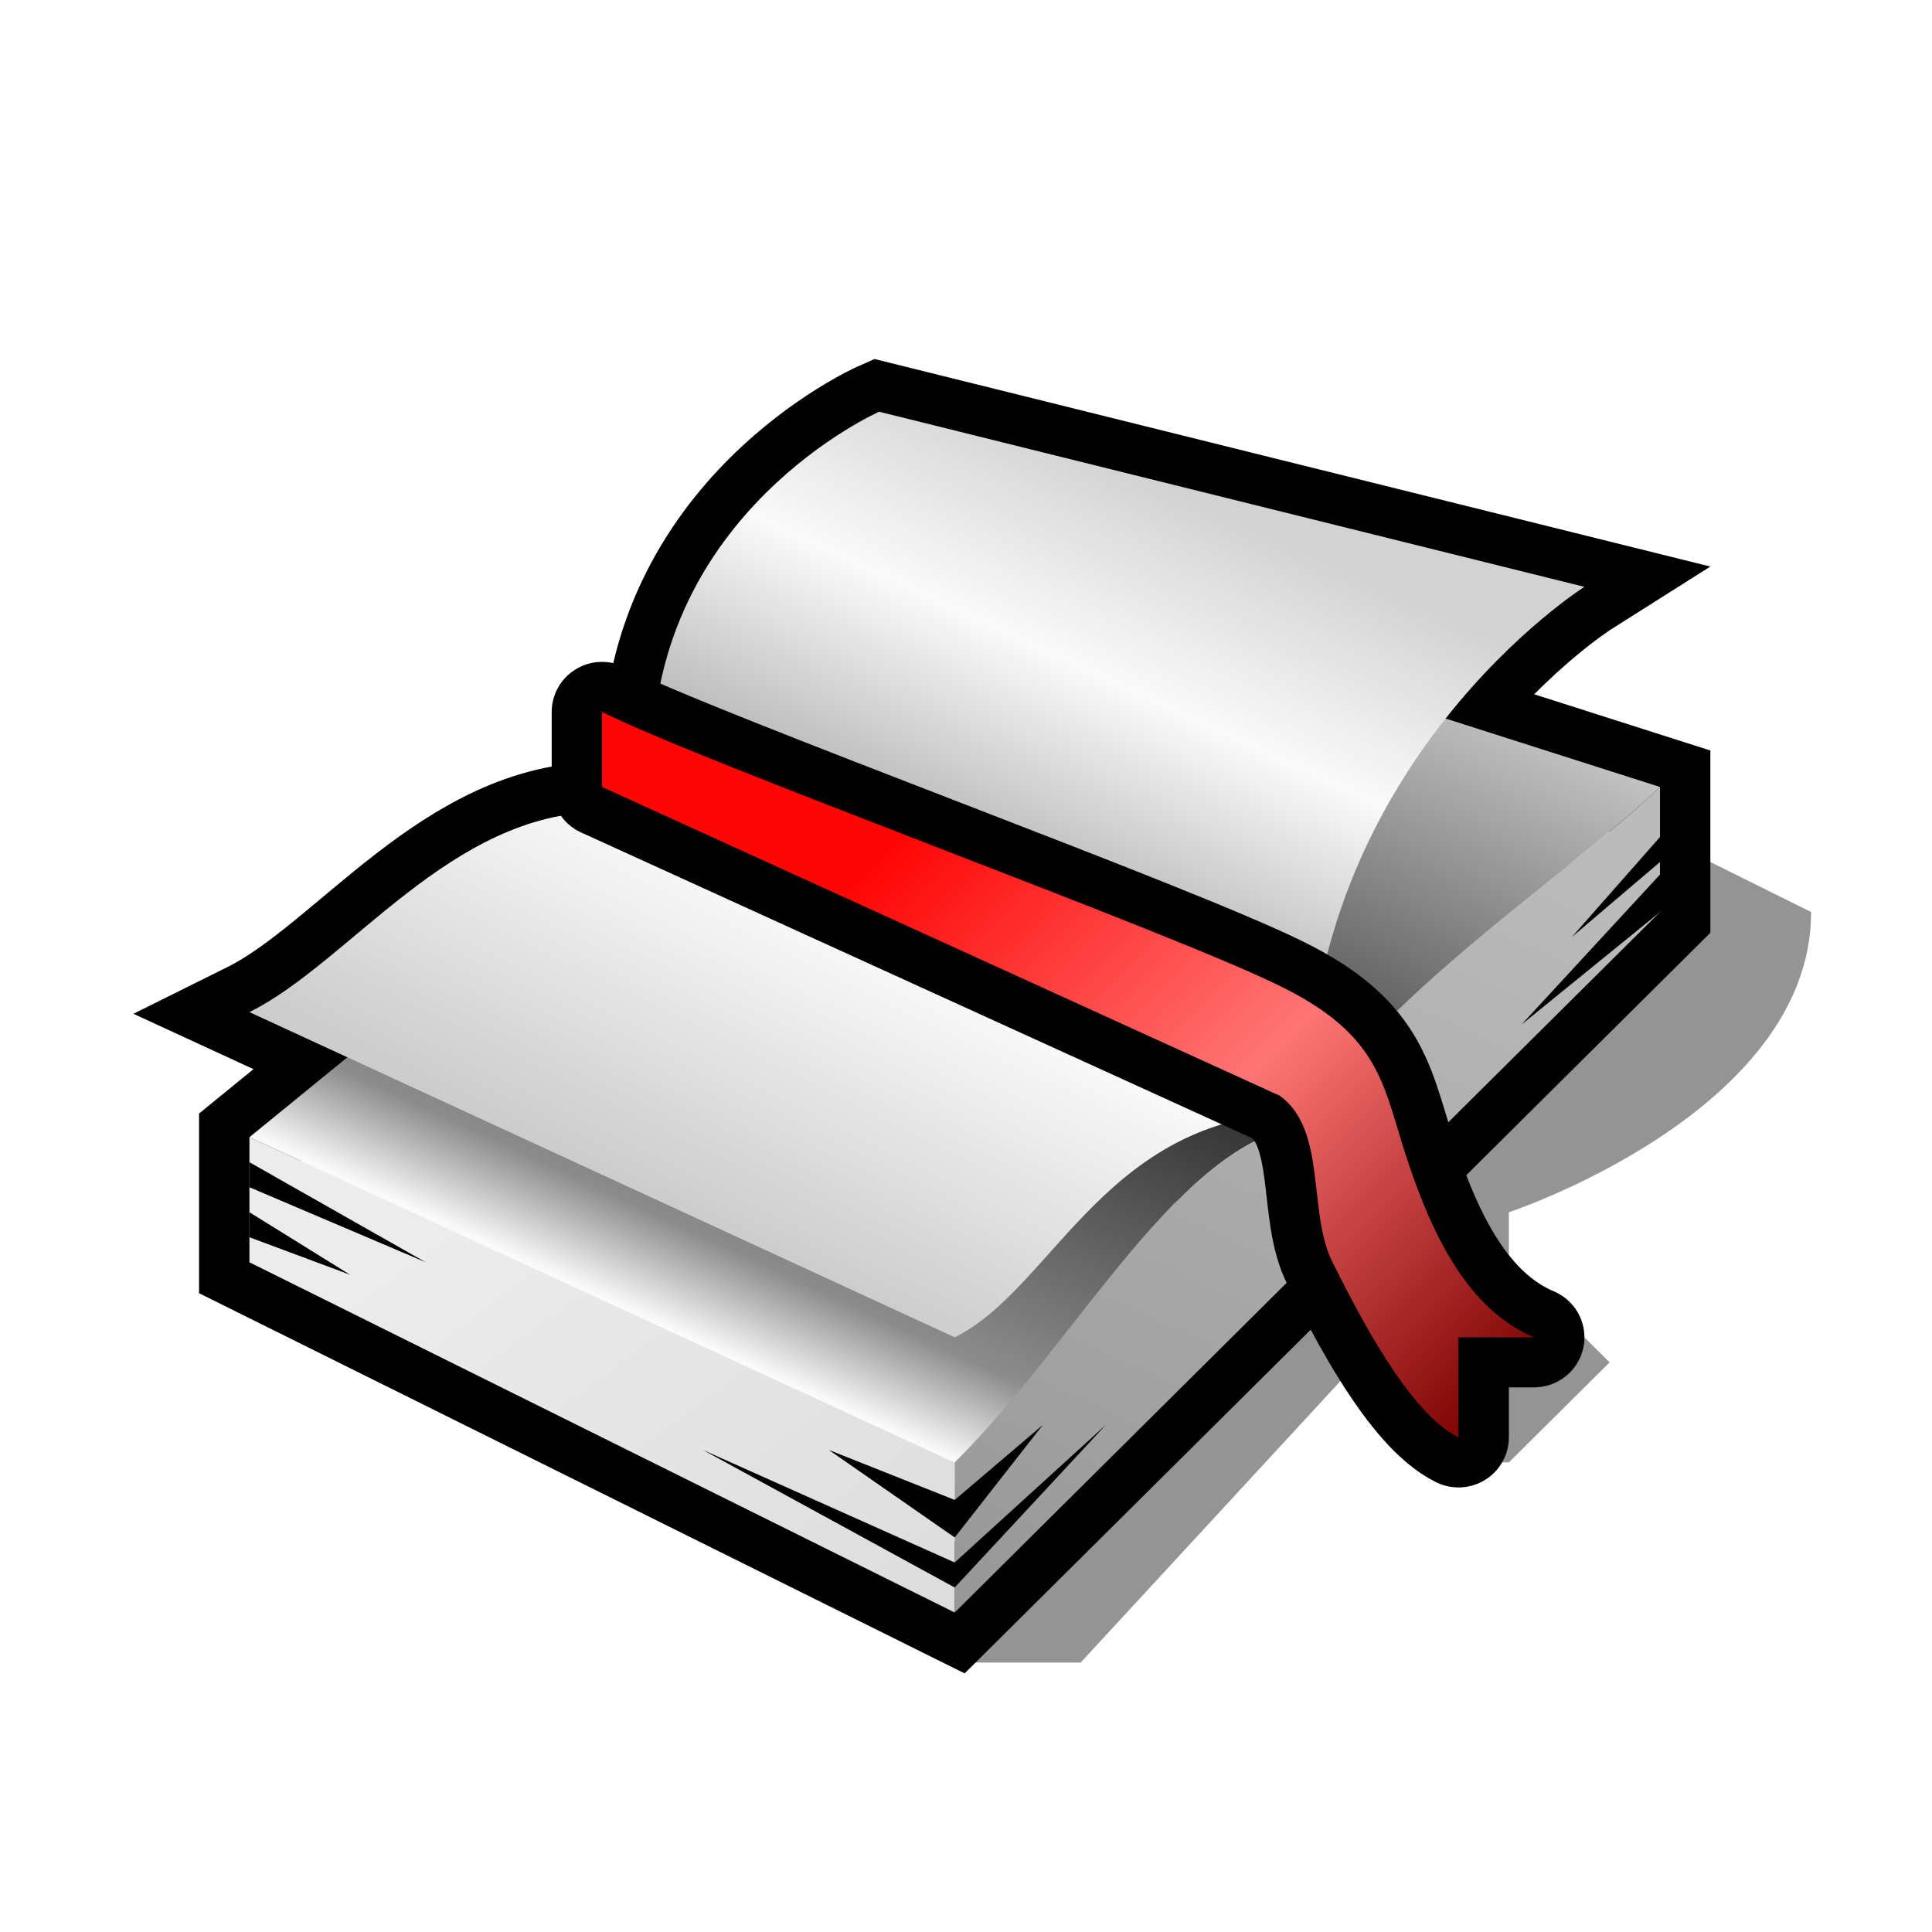
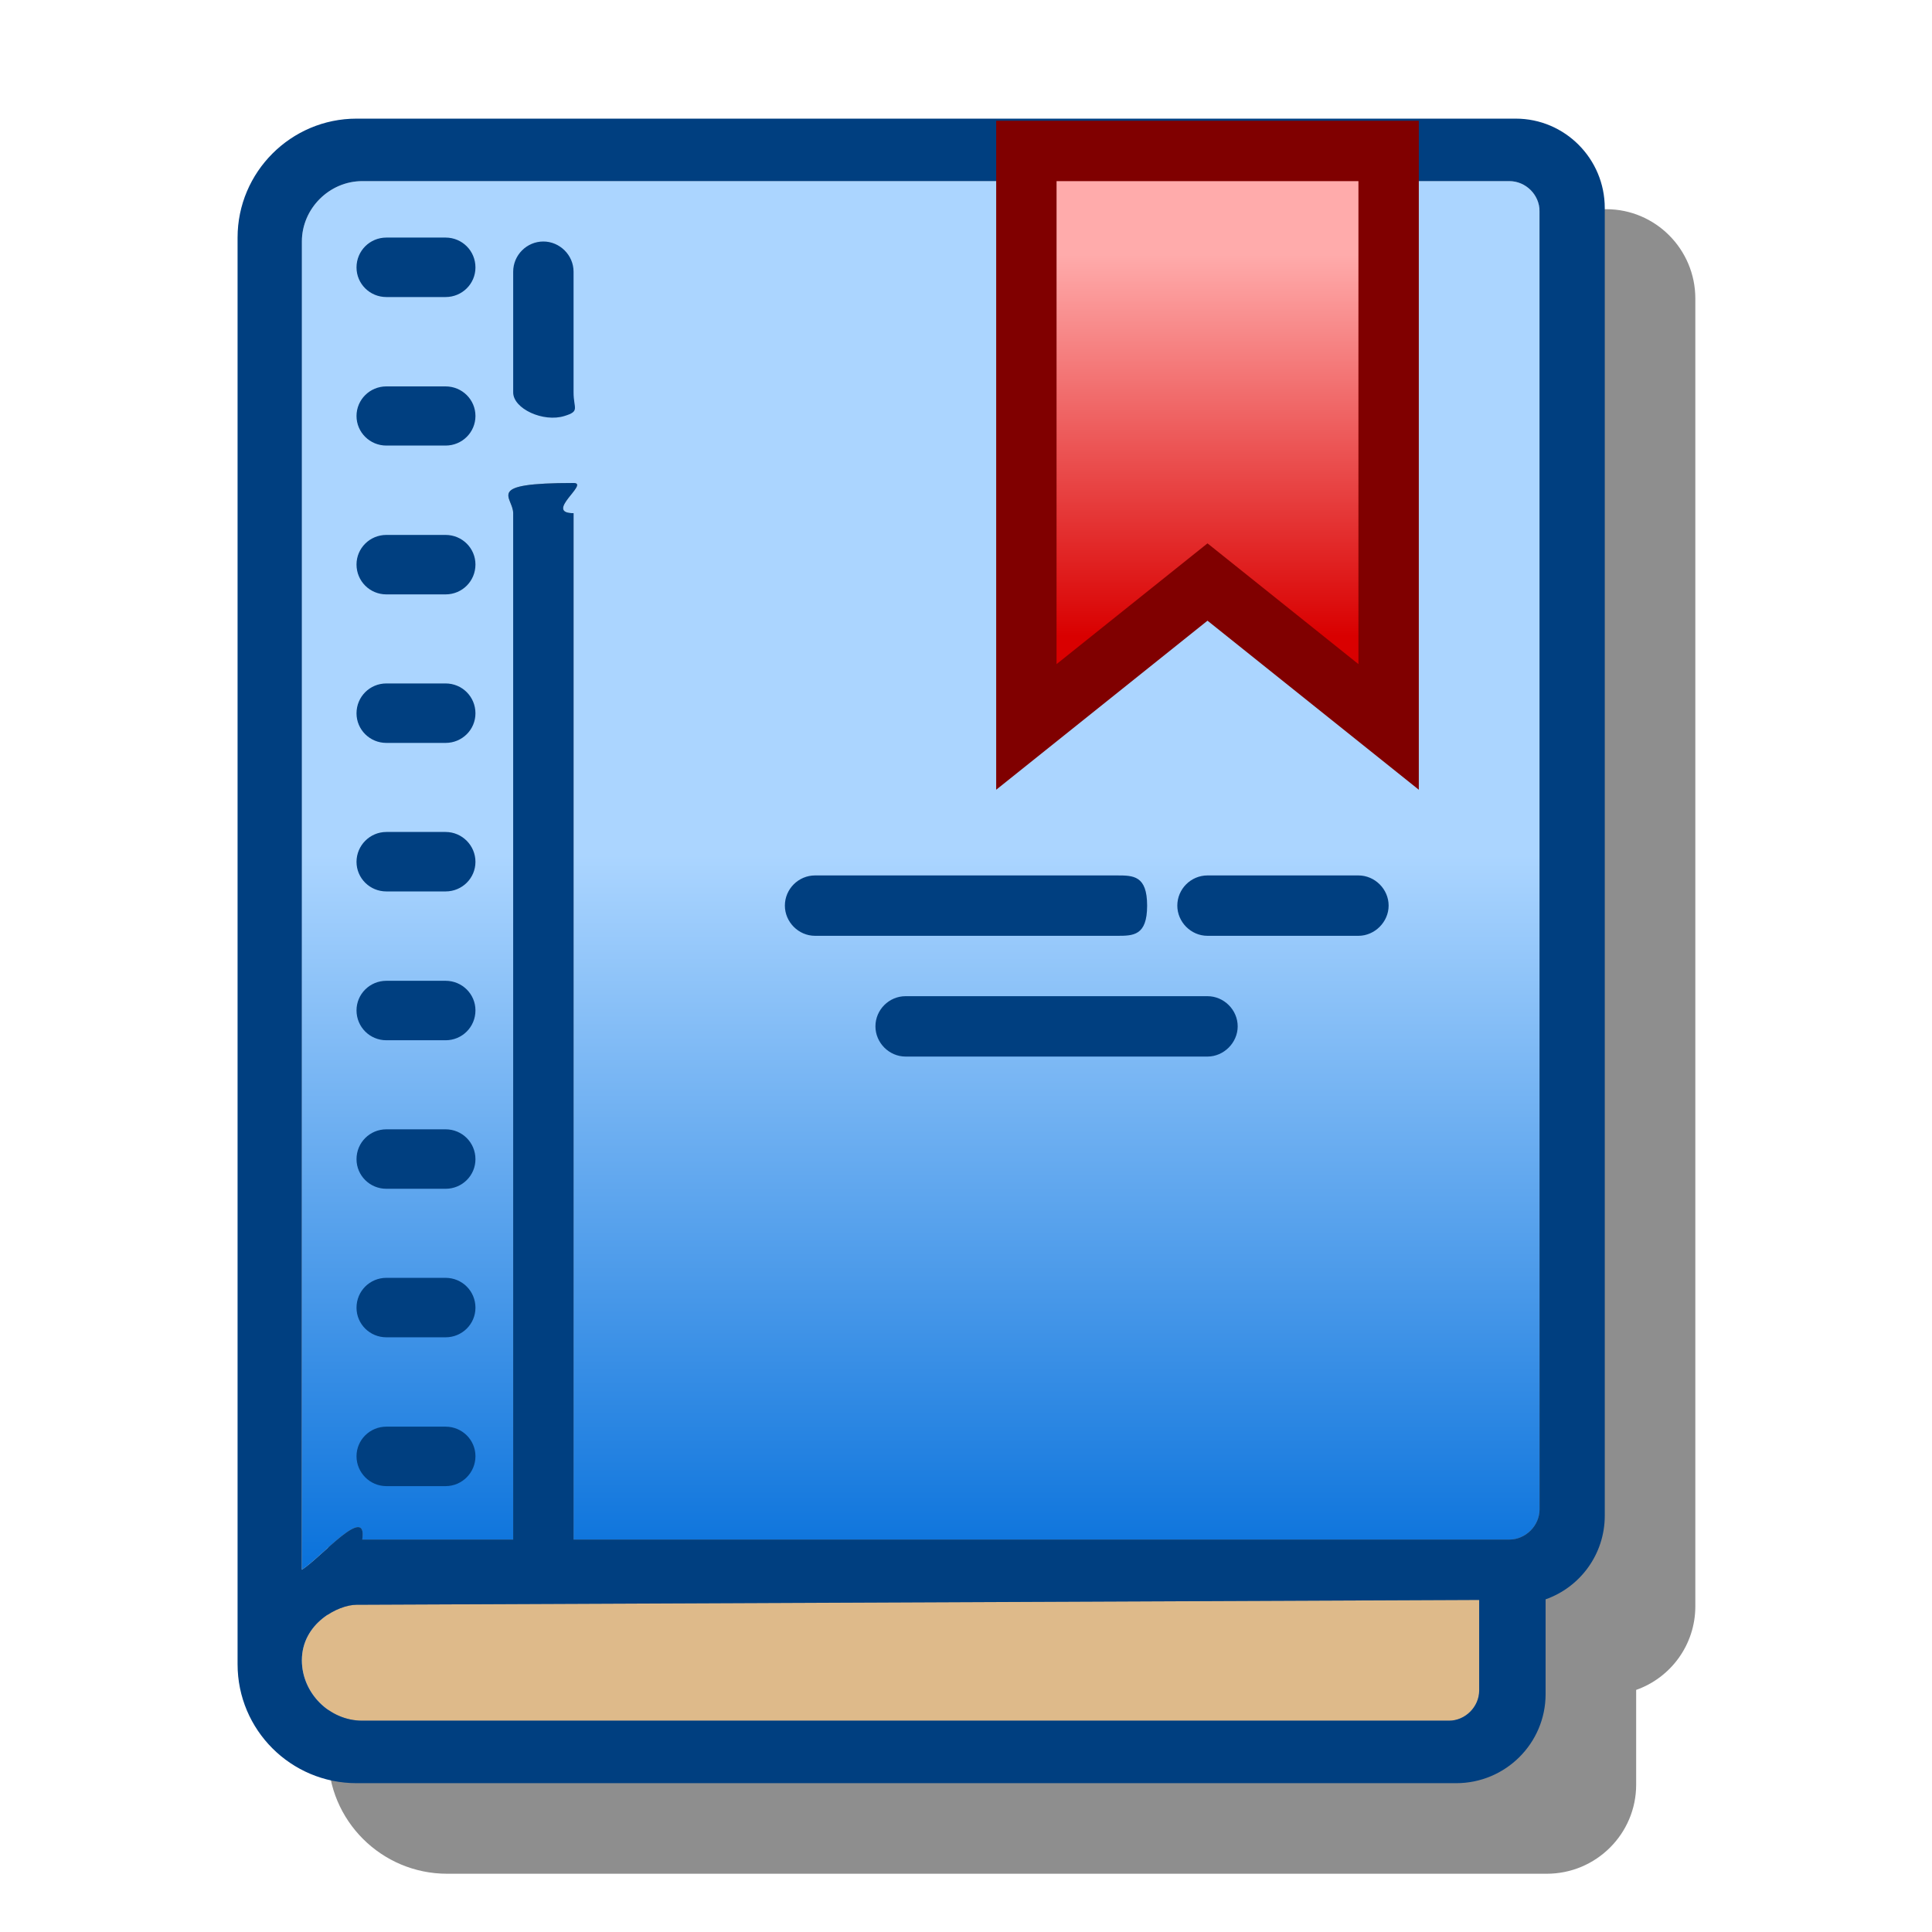
<svg xmlns="http://www.w3.org/2000/svg" version="1.1" width="64" height="64" color-interpolation="linearRGB">
  <g>
-     <path style="fill:#010000; fill-opacity:0.42" d="M30 64H35L46 52L50 56H52L56 52L52 48V46C52 46 64 42 64 34L60 32H30V64z" transform="matrix(0.8344,0,0,0.8287,6.5939,2.0371)" />
-     <path style="fill:none; stroke:#010000; stroke-width:4" d="M2 43V48L30 62L58 34V29L30 20L2 43z            M30 51C34 49 36 42 44 42L16 30C10 30 6 36 2 38L30 51z            M18 28C18 18 27 14 27 14L55 21C55 21 44 28 44 42L18 28z" transform="matrix(0.8344,0,0,0.8287,6.5939,2.0371)" />
-     <linearGradient id="gradient0" gradientUnits="userSpaceOnUse" x1="-4.98" y1="75.87" x2="22.12" y2="17.11">
-       <stop offset="0" stop-color="#7d7d7d" />
-       <stop offset="1" stop-color="#bbbbbb" />
+     <path style="fill:#010101; fill-opacity:0.443" d="M11.81 3.93C9.64 3.93 7.87 5.7 7.87 7.87V54.15V55.13C7.87 57.31 9.64 59.07 11.81 59.07H48.24C49.87 59.07 51.2 57.75 51.2 56.12V52.98C52.34 52.58 53.16 51.49 53.16 50.21V6.89C53.16 5.26 51.84 3.93 50.21 3.93H11.81z" transform="matrix(1,0,0,1,3,3)" />
+     <linearGradient id="gradient0" gradientUnits="userSpaceOnUse" x1="116.25" y1="28.32" x2="116.25" y2="53.34">
+       <stop offset="0" stop-color="#abd5ff" />
+       <stop offset="1" stop-color="#006cd9" />
    </linearGradient>
-     <path style="fill:url(#gradient0)" d="M58 29V34L30 62V56C35 51 39 43 44 42.5C46 38 55 32 58 29z" transform="matrix(0.8344,0,0,0.8287,6.5939,2.0371)" />
-     <linearGradient id="gradient1" gradientUnits="userSpaceOnUse" x1="13.19" y1="83.58" x2="-5.98" y2="58">
-       <stop offset="0" stop-color="#d8d8d8" />
-       <stop offset="1" stop-color="#ececec" />
+     <path style="fill:url(#gradient0)" d="M12 6H50C50.54 6 51 6.45 51 7V50C51 50.54 50.54 51 50 51H19V17C18 17 19.54 16 19 16C16 16 17 16.45 17 17V51H12C12.18 49.79 10.64 51.59 10 52V8C10 6.91 10.91 6 12 6z" />
+     <path style="fill:#deba8a" d="M11.81 53.16L49 53V56C49 56.54 48.54 57 48 57H12C10.91 57 10 56.08 10 55C10 53.77 11.21 53.16 11.81 53.16z" />
+     <path style="fill:#003f80" d="M11.81 3.93C9.64 3.93 7.87 5.7 7.87 7.87V54.15V55.13C7.87 57.31 9.64 59.07 11.81 59.07H48.24C49.87 59.07 51.2 57.75 51.2 56.12V52.98C52.34 52.58 53.16 51.49 53.16 50.21V6.89C53.16 5.26 51.84 3.93 50.21 3.93H11.81z            M12.8 7.87C12.25 7.87 11.81 8.31 11.81 8.86C11.81 9.4 12.25 9.84 12.8 9.84H14.76C15.31 9.84 15.75 9.4 15.75 8.86C15.75 8.31 15.31 7.87 14.76 7.87H12.8z            M18 8C17.45 8 17 8.45 17 9V13C17 13.54 18 14 18.7 13.78C19.22 13.62 19 13.54 19 13V9C19 8.45 18.54 8 18 8z            M12.8 12.8C12.25 12.8 11.81 13.24 11.81 13.78C11.81 14.32 12.25 14.76 12.8 14.76H14.76C15.31 14.76 15.75 14.32 15.75 13.78C15.75 13.24 15.31 12.8 14.76 12.8H12.8z            M12.8 17.72C12.25 17.72 11.81 18.16 11.81 18.7C11.81 19.25 12.25 19.69 12.8 19.69H14.76C15.31 19.69 15.75 19.25 15.75 18.7C15.75 18.16 15.31 17.72 14.76 17.72H12.8z            M12.8 22.64C12.25 22.64 11.81 23.08 11.81 23.63C11.81 24.17 12.25 24.61 12.8 24.61H14.76C15.31 24.61 15.75 24.17 15.75 23.63C15.75 23.08 15.31 22.64 14.76 22.64H12.8z            M27 29C26.45 29 26 29.45 26 30C26 30.54 26.45 31 27 31H37C37.54 31 38 31 38 30C38 29 37.54 29 37 29H27z            M40 29C39.45 29 39 29.45 39 30C39 30.54 39.45 31 40 31H45C45.54 31 46 30.54 46 30C46 29.45 45.54 29 45 29H40z            M12.8 27.56C12.25 27.56 11.81 28.01 11.81 28.55C11.81 29.09 12.25 29.53 12.8 29.53H14.76C15.31 29.53 15.75 29.09 15.75 28.55C15.75 28.01 15.31 27.56 14.76 27.56H12.8z            M30 33C29.45 33 29 33.45 29 34C29 34.54 29.45 35 30 35H40C40.54 35 41 34.54 41 34C41 33.45 40.54 33 40 33H30z            M12.8 32.49C12.25 32.49 11.81 32.93 11.81 33.47C11.81 34.02 12.25 34.46 12.8 34.46H14.76C15.31 34.46 15.75 34.02 15.75 33.47C15.75 32.93 15.31 32.49 14.76 32.49H12.8z            M12.8 37.41C12.25 37.41 11.81 37.85 11.81 38.4C11.81 38.94 12.25 39.38 12.8 39.38H14.76C15.31 39.38 15.75 38.94 15.75 38.4C15.75 37.85 15.31 37.41 14.76 37.41H12.8z            M12.8 42.33C12.25 42.33 11.81 42.77 11.81 43.32C11.81 43.86 12.25 44.3 12.8 44.3H14.76C15.31 44.3 15.75 43.86 15.75 43.32C15.75 42.77 15.31 42.33 14.76 42.33H12.8z            M12.8 47.26C12.25 47.26 11.81 47.7 11.81 48.24C11.81 48.78 12.25 49.23 12.8 49.23H14.76C15.31 49.23 15.75 48.78 15.75 48.24C15.75 47.7 15.31 47.26 14.76 47.26H12.8z            M11.81 53.16L49 53V56C49 56.54 48.54 57 48 57H12C10.91 57 10 56.08 10 55C10 53.77 11.21 53.16 11.81 53.16z            M12 6H50C50.54 6 51 6.45 51 7V50C51 50.54 50.54 51 50 51H19V17C18 17 19.54 16 19 16C16 16 17 16.45 17 17V51H12C12.18 49.79 10.64 51.59 10 52V8C10 6.91 10.91 6 12 6z" />
+     <path style="fill:none; stroke:#800000; stroke-width:4" d="M35 6V22L40 18L45 22V6H35z" />
+     <linearGradient id="gradient1" gradientUnits="userSpaceOnUse" x1="102.06" y1="8.43" x2="102.06" y2="21.08">
+       <stop offset="0" stop-color="#ffabab" />
+       <stop offset="1" stop-color="#d90000" />
    </linearGradient>
-     <path style="fill:url(#gradient1)" d="M30 62L2 48V43L30 56V62z" transform="matrix(0.8344,0,0,0.8287,6.5939,2.0371)" />
-     <linearGradient id="gradient2" gradientUnits="userSpaceOnUse" x1="22.3" y1="52.47" x2="37.68" y2="19.52">
-       <stop offset="0.004" stop-color="#fafafa" />
-       <stop offset="0.11" stop-color="#8c8c8c" />
-       <stop offset="0.474" stop-color="#343434" />
-       <stop offset="1" stop-color="#c2c2c2" />
-     </linearGradient>
-     <path style="fill:url(#gradient2)" d="M2 43L30 56C35 51 39 43 44 42.5C46 38 55 32 58 29L30 20L2 43z" transform="matrix(0.8344,0,0,0.8287,6.5939,2.0371)" />
-     <linearGradient id="gradient3" gradientUnits="userSpaceOnUse" x1="31.7" y1="32.25" x2="38.79" y2="17.03">
-       <stop offset="0" stop-color="#b6b6b6" />
-       <stop offset="0.517" stop-color="#fafafa" />
-       <stop offset="1" stop-color="#d2d2d2" />
-     </linearGradient>
-     <path style="fill:url(#gradient3)" d="M18 28C18 18 27 14 27 14L55 21C55 21 44 28 44 42L18 28z" transform="matrix(0.8344,0,0,0.8287,6.5939,2.0371)" />
-     <linearGradient id="gradient4" gradientUnits="userSpaceOnUse" x1="19.79" y1="46.4" x2="26.69" y2="32.61">
-       <stop offset="0.004" stop-color="#cccccc" />
-       <stop offset="0.851" stop-color="#fafafa" />
-       <stop offset="1" stop-color="#c8c8c8" />
-     </linearGradient>
-     <path style="fill:url(#gradient4)" d="M30 51C34 49 36 42 44 42L16 30C10 30 6 36 2 38L30 51z" transform="matrix(0.8344,0,0,0.8287,6.5939,2.0371)" />
-     <path style="fill:#010000" d="M20 55.5L30 61L36 54.5L30 60L20 55.5z            M25 55.5L30 59L33.5 54.5L30 57.5L25 55.5z            M2 47L6 48.5L2 46V47z            M2 45L9 48L2 44V45z            M58 34L52.5 38.5L58 32.5V34z            M58 32L54.5 35L58 31V32z" transform="matrix(0.8344,0,0,0.8287,6.5939,2.0371)" />
-     <path style="fill:none; stroke:#010000; stroke-width:4; stroke-linecap:round; stroke-linejoin:round" d="M16 29V26C20 28.03 38.66 34.81 43 37C47 39 47 41 48 44C49 47 50.41 49.9 53 51H50V55C48 54 46 50 45 48C44 46 44.79 42.7 42.9 41.34L16 29z" transform="matrix(0.8344,0,0,0.8287,6.5939,2.0371)" />
-     <linearGradient id="gradient5" gradientUnits="userSpaceOnUse" x1="39.7" y1="19.31" x2="62.86" y2="42.5">
-       <stop offset="0" stop-color="#ff0606" />
-       <stop offset="0.498" stop-color="#ff7575" />
-       <stop offset="1" stop-color="#7e0303" />
-     </linearGradient>
-     <path style="fill:url(#gradient5)" d="M16 29V26C20 28.03 38.66 34.81 43 37C47 39 47 41 48 44C49 47 50.41 49.9 53 51H50V55C48 54 46 50 45 48C44 46 44.79 42.7 42.9 41.34L16 29z" transform="matrix(0.8344,0,0,0.8287,6.5939,2.0371)" />
+     <path style="fill:url(#gradient1)" d="M35 6V22L40 18L45 22V6H35z" />
  </g>
</svg>
